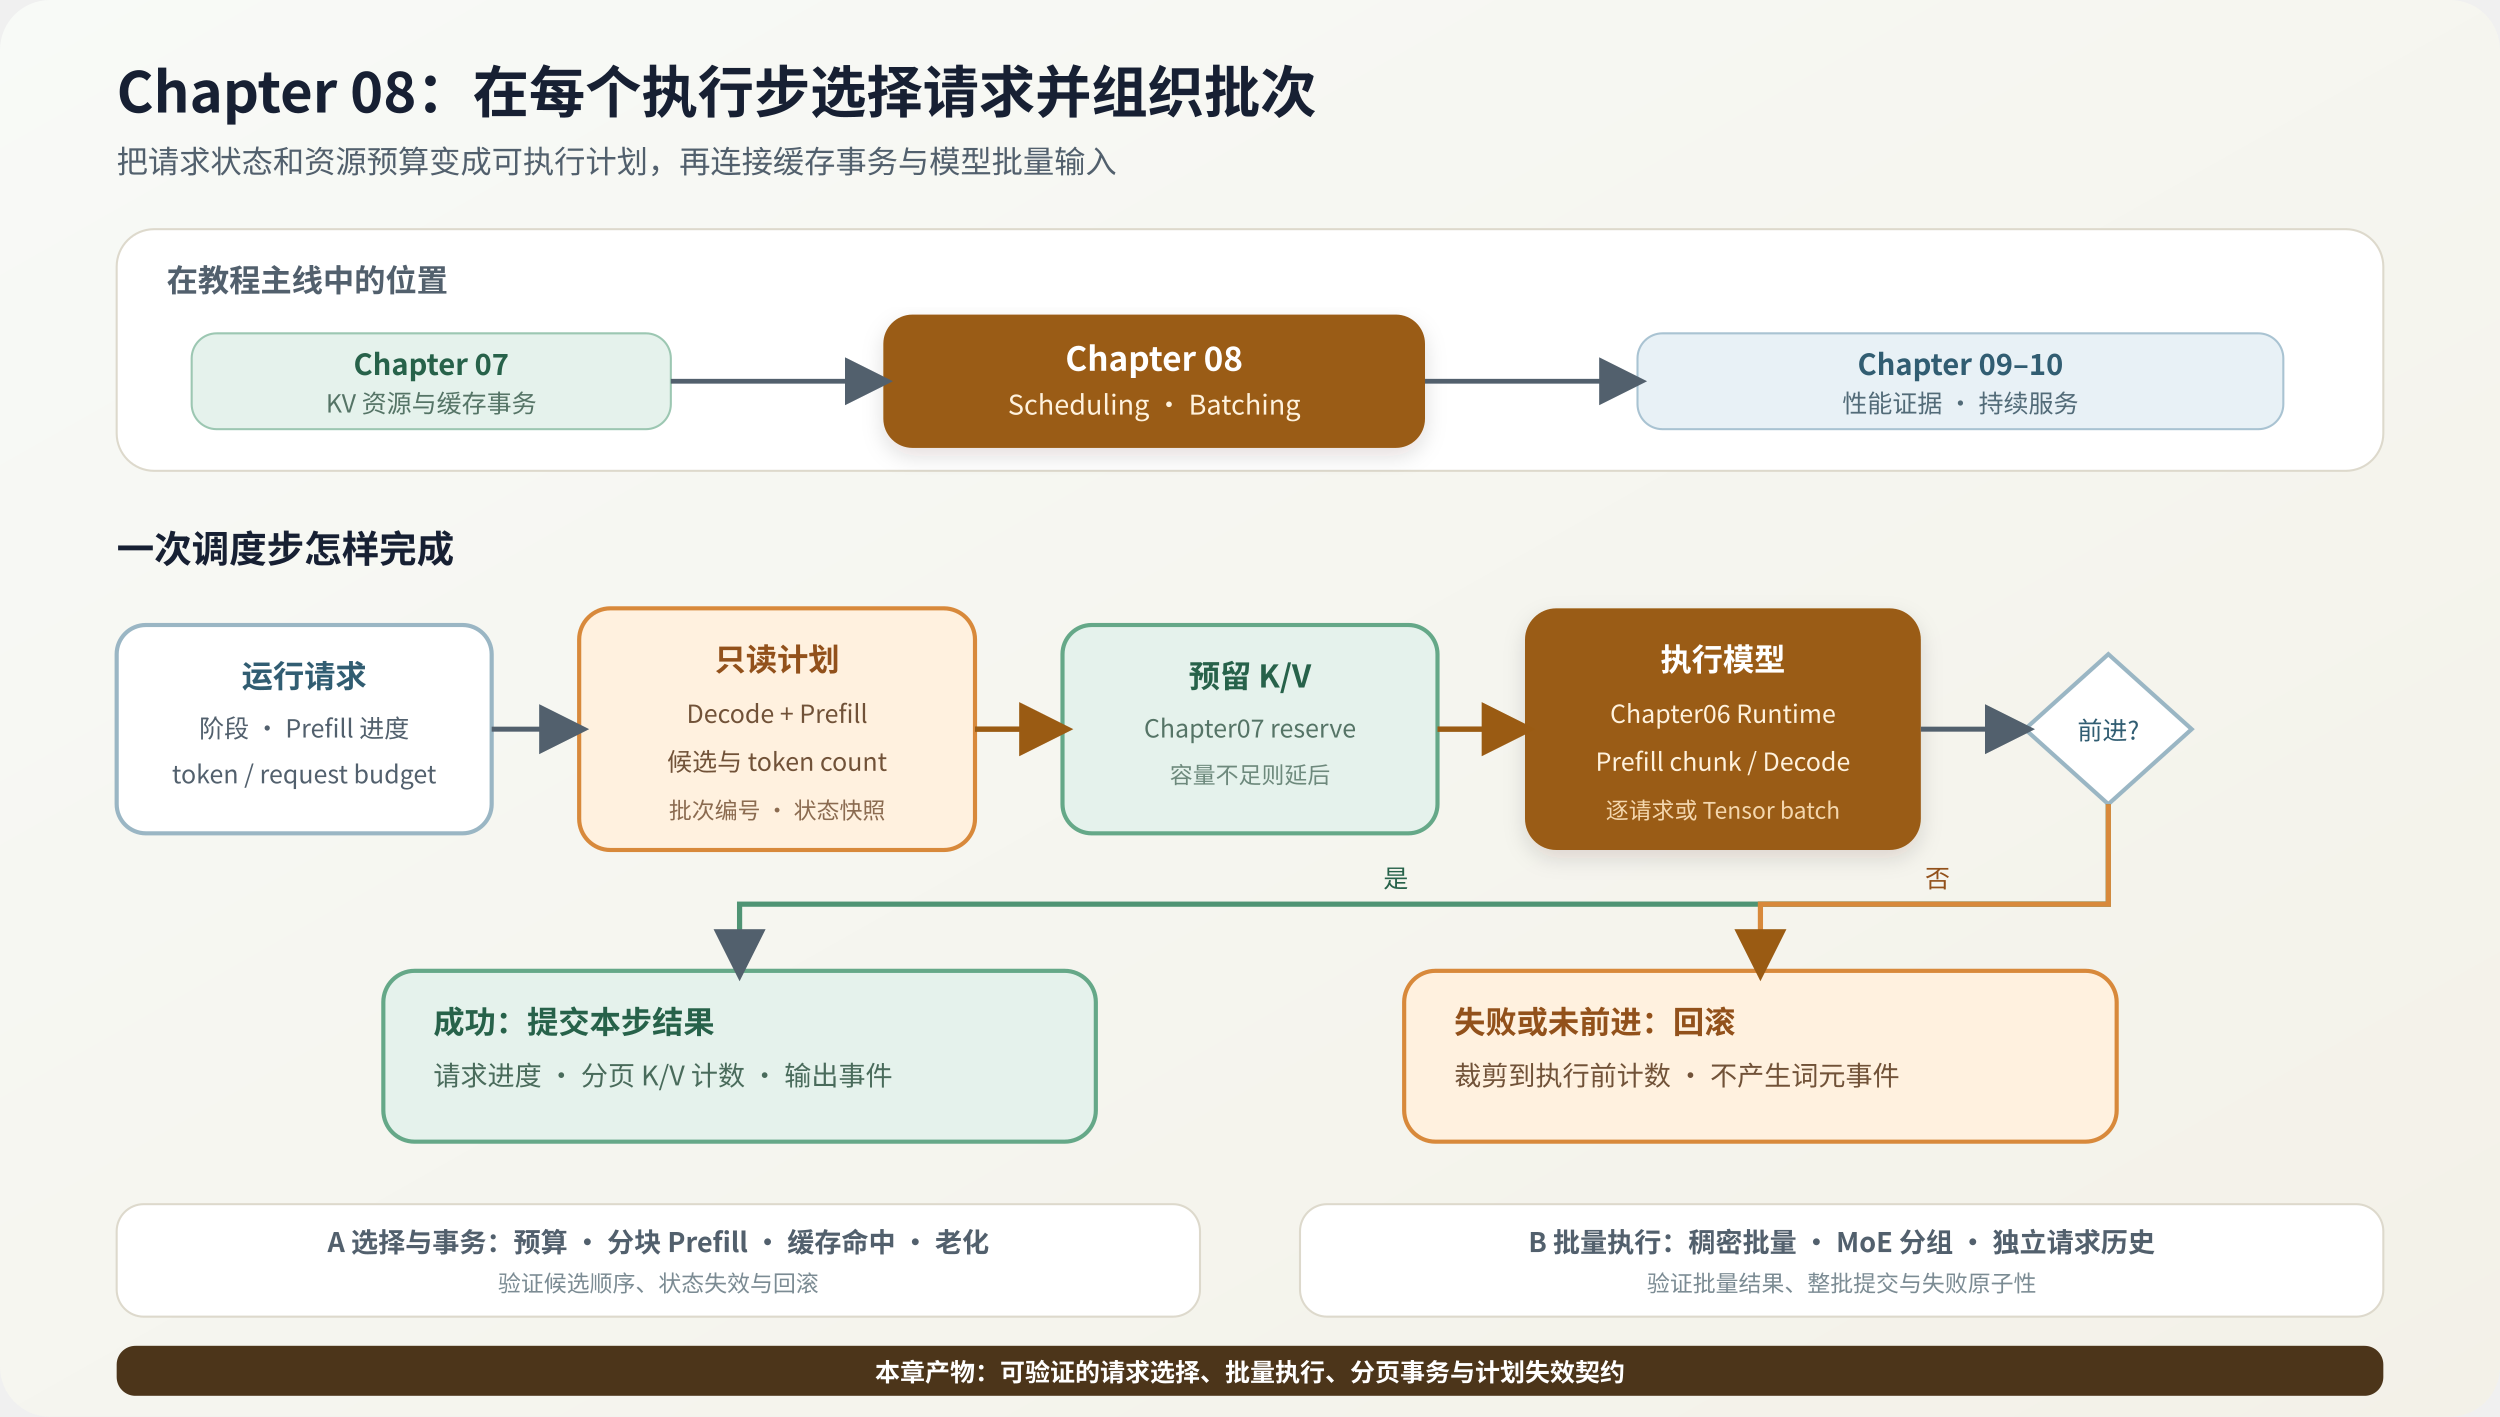
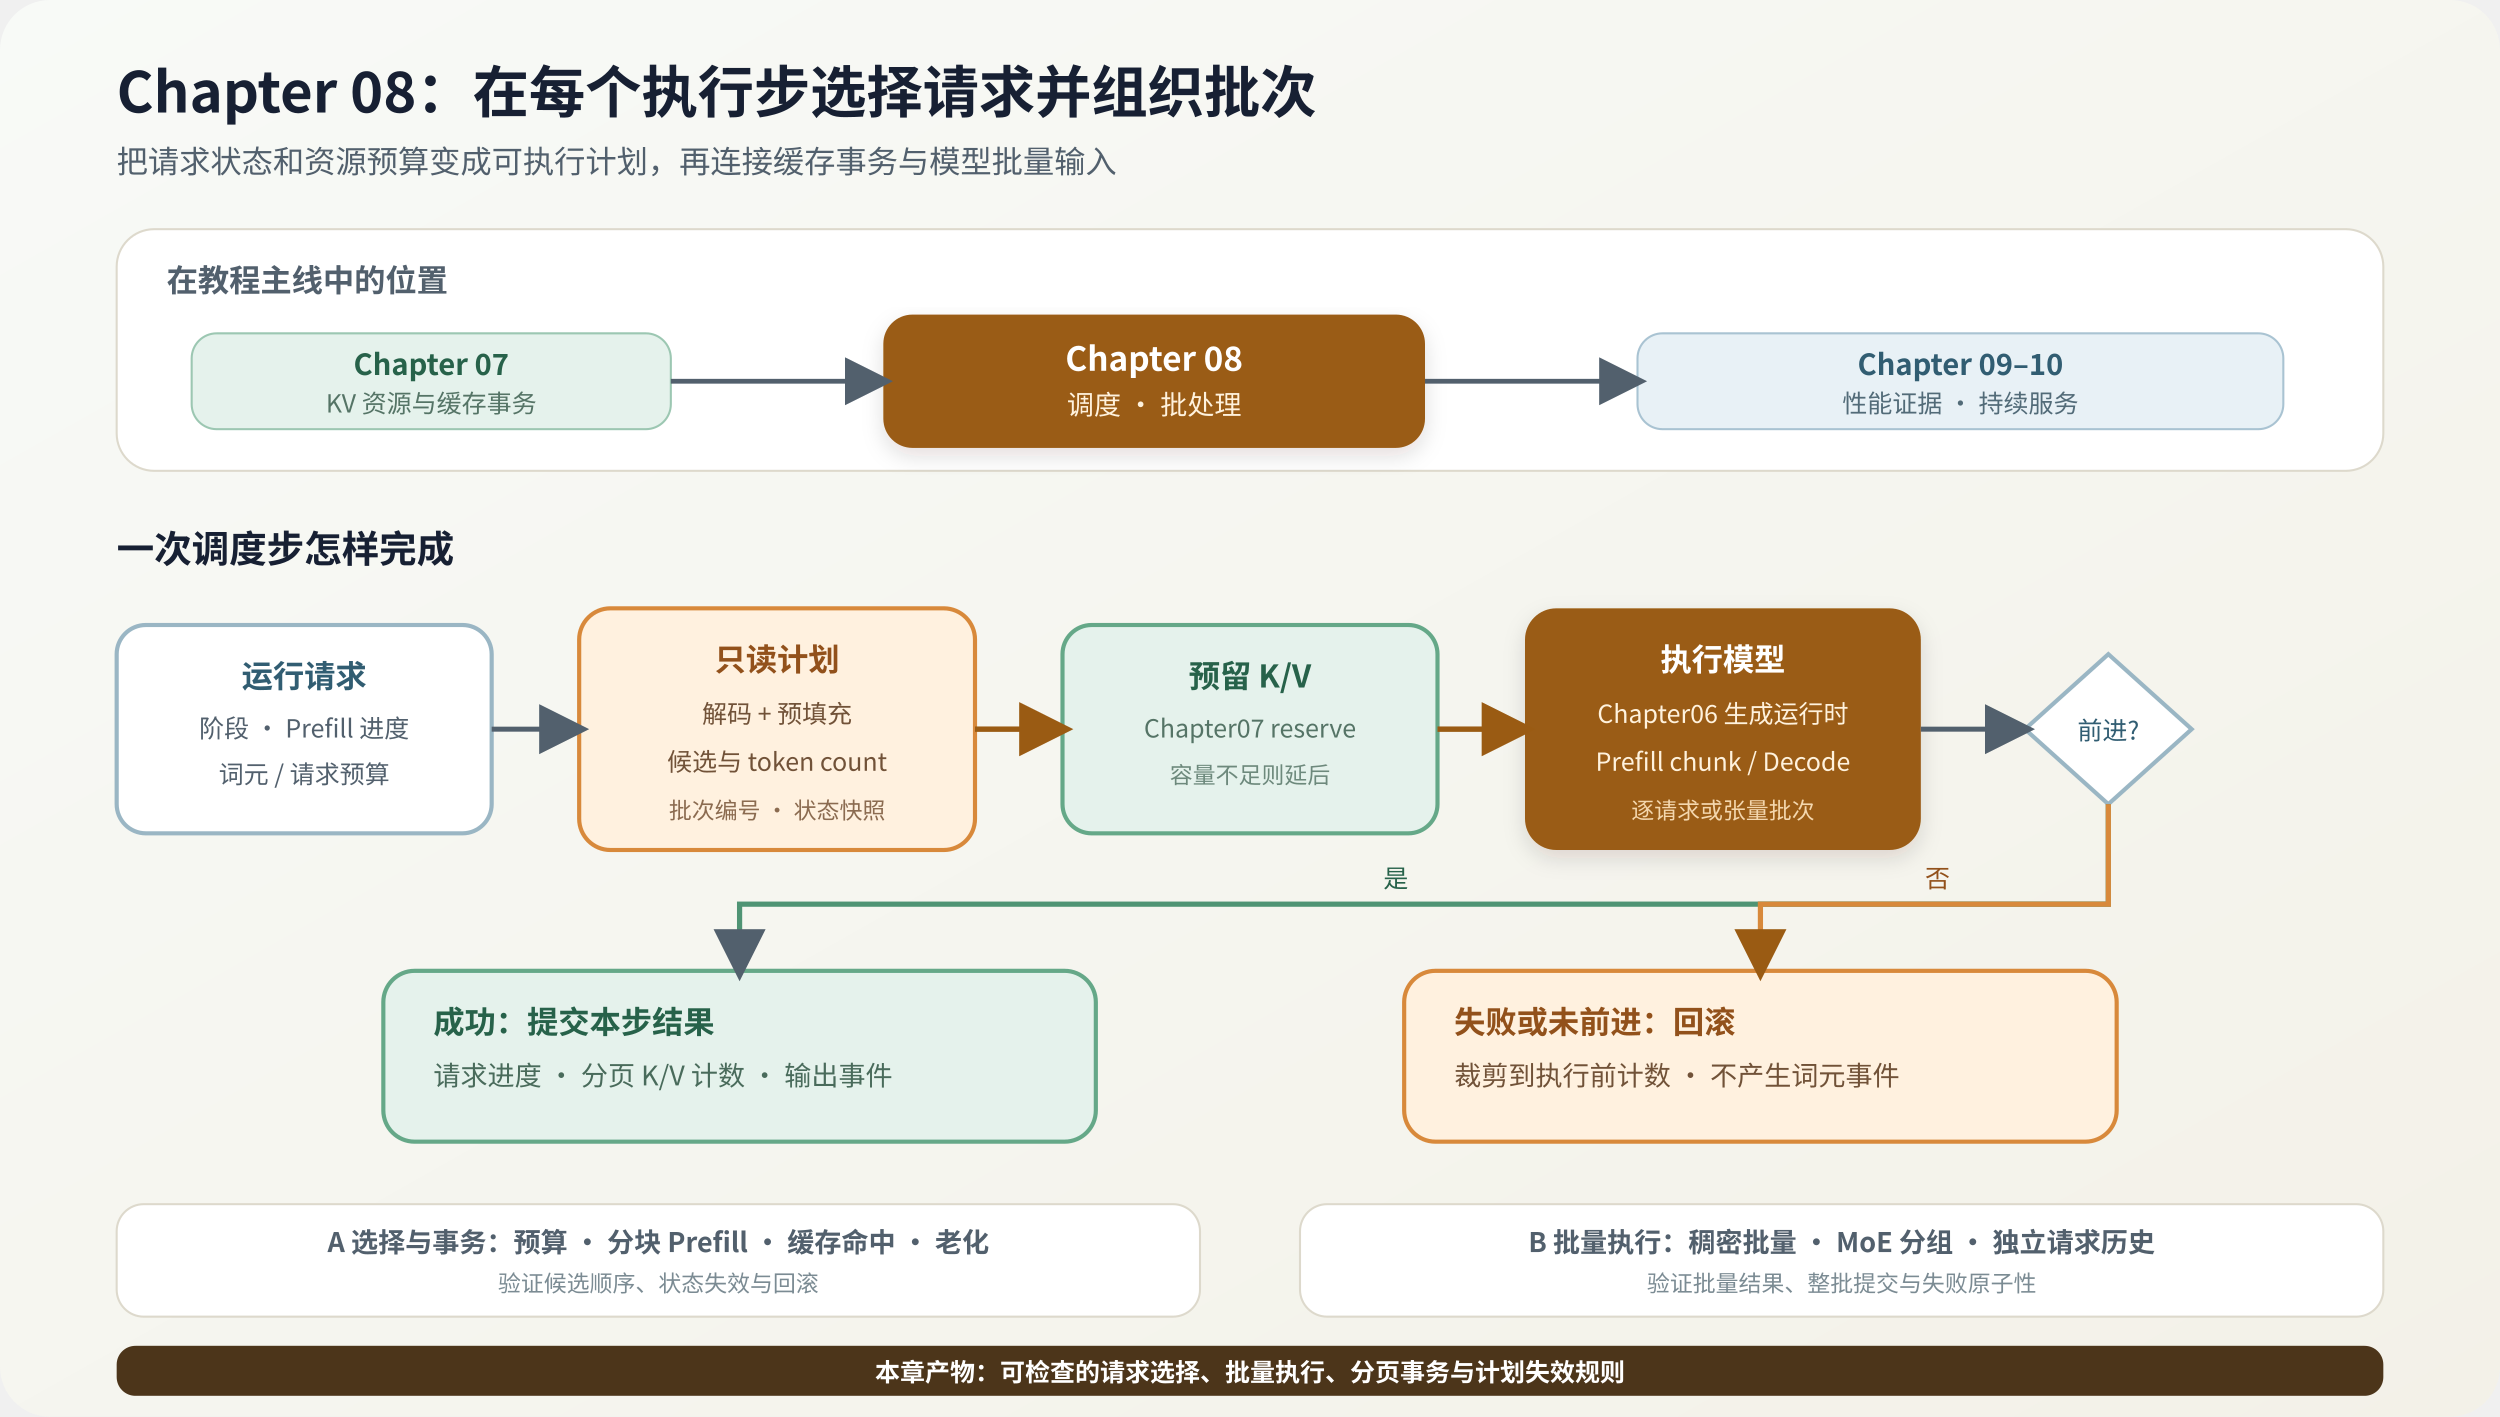
<svg xmlns="http://www.w3.org/2000/svg" viewBox="0 0 1200 680" role="img" aria-labelledby="title desc">
  <defs>
    <style>text { font-family: "Noto Sans CJK SC", "Droid Sans Fallback", sans-serif; }</style>
    <linearGradient id="bg" x1="0" y1="0" x2="1" y2="1">
      <stop offset="0" stop-color="#f8faf7" />
      <stop offset="1" stop-color="#f3f1e8" />
    </linearGradient>
    <marker id="arrow" markerWidth="10" markerHeight="10" refX="8" refY="5" orient="auto">
      <path d="M0 0 L10 5 L0 10 Z" fill="#52606d" />
    </marker>
    <marker id="arrow-main" markerWidth="10" markerHeight="10" refX="8" refY="5" orient="auto">
      <path d="M0 0 L10 5 L0 10 Z" fill="#9a5b13" />
    </marker>
    <filter id="shadow" x="-12%" y="-12%" width="124%" height="132%">
      <feDropShadow dx="0" dy="4" stdDeviation="5" flood-color="#39240c" flood-opacity="0.13" />
    </filter>
  </defs>
  <rect width="1200" height="680" rx="24" fill="url(#bg)" />
  <text x="56" y="54" font-size="27" font-weight="700" fill="#172033">Chapter 08：在每个执行步选择请求并组织批次</text>
  <text x="56" y="83" font-size="15" fill="#52606d">把请求状态和资源预算变成可执行计划，再连接缓存事务与模型批量输入</text>
  <rect x="56" y="110" width="1088" height="116" rx="18" fill="#ffffff" stroke="#ddd9cc" />
  <text x="80" y="140" font-size="15" font-weight="700" fill="#52606d">在教程主线中的位置</text>
  <g text-anchor="middle">
    <rect x="92" y="160" width="230" height="46" rx="12" fill="#e5f2ec" stroke="#9cc7b2" />
    <text x="207" y="180" font-size="14" font-weight="700" fill="#27624a">Chapter 07</text>
    <text x="207" y="198" font-size="12" fill="#557466">KV 资源与缓存事务</text>
    <rect x="424" y="151" width="260" height="64" rx="14" fill="#9a5b13" filter="url(#shadow)" />
    <text x="554" y="178" font-size="16" font-weight="700" fill="#ffffff">Chapter 08</text>
-     <text x="554" y="199" font-size="13" fill="#fff2dd">Scheduling · Batching</text>
+     <text x="554" y="199" font-size="13" fill="#fff2dd">调度 · 批处理</text>
    <rect x="786" y="160" width="310" height="46" rx="12" fill="#e8f1f6" stroke="#a9c3d2" />
    <text x="941" y="180" font-size="14" font-weight="700" fill="#315d72">Chapter 09–10</text>
    <text x="941" y="198" font-size="12" fill="#526b78">性能证据 · 持续服务</text>
  </g>
  <path d="M322 183 H424" fill="none" stroke="#52606d" stroke-width="2.3" marker-end="url(#arrow)" />
  <path d="M684 183 H786" fill="none" stroke="#52606d" stroke-width="2.3" marker-end="url(#arrow)" />
  <text x="56" y="270" font-size="18" font-weight="700" fill="#172033">一次调度步怎样完成</text>
  <g text-anchor="middle">
    <rect x="56" y="300" width="180" height="100" rx="14" fill="#ffffff" stroke="#9ab6c4" stroke-width="2" />
    <text x="146" y="330" font-size="15" font-weight="700" fill="#315d72">运行请求</text>
    <text x="146" y="354" font-size="12" fill="#52606d">阶段 · Prefill 进度</text>
-     <text x="146" y="376" font-size="12" fill="#52606d">token / request budget</text>
+     <text x="146" y="376" font-size="12" fill="#52606d">词元 / 请求预算</text>
    <rect x="278" y="292" width="190" height="116" rx="15" fill="#fff1df" stroke="#d8893b" stroke-width="2" />
    <text x="373" y="322" font-size="15" font-weight="700" fill="#92511b">只读计划</text>
-     <text x="373" y="347" font-size="12" fill="#715238">Decode + Prefill</text>
+     <text x="373" y="347" font-size="12" fill="#715238">解码 + 预填充</text>
    <text x="373" y="370" font-size="12" fill="#715238">候选与 token count</text>
    <text x="373" y="393" font-size="11" fill="#8b6b50">批次编号 · 状态快照</text>
    <rect x="510" y="300" width="180" height="100" rx="14" fill="#e5f2ec" stroke="#65a888" stroke-width="2" />
    <text x="600" y="330" font-size="15" font-weight="700" fill="#27624a">预留 K/V</text>
    <text x="600" y="354" font-size="12" fill="#557466">Chapter07 reserve</text>
    <text x="600" y="376" font-size="11" fill="#6d897c">容量不足则延后</text>
    <rect x="732" y="292" width="190" height="116" rx="15" fill="#9a5b13" filter="url(#shadow)" />
    <text x="827" y="322" font-size="15" font-weight="700" fill="#ffffff">执行模型</text>
-     <text x="827" y="347" font-size="12" fill="#fff2dd">Chapter06 Runtime</text>
+     <text x="827" y="347" font-size="12" fill="#fff2dd">Chapter06 生成运行时</text>
    <text x="827" y="370" font-size="12" fill="#fff2dd">Prefill chunk / Decode</text>
-     <text x="827" y="393" font-size="11" fill="#f4d7ae">逐请求或 Tensor batch</text>
+     <text x="827" y="393" font-size="11" fill="#f4d7ae">逐请求或张量批次</text>
    <path d="M972 350 L1012 314 L1052 350 L1012 386 Z" fill="#ffffff" stroke="#9ab6c4" stroke-width="2" />
    <text x="1012" y="355" font-size="12" fill="#315d72">前进?</text>
  </g>
  <path d="M236 350 H278" fill="none" stroke="#52606d" stroke-width="2.4" marker-end="url(#arrow)" />
  <path d="M468 350 H510" fill="none" stroke="#9a5b13" stroke-width="2.6" marker-end="url(#arrow-main)" />
  <path d="M690 350 H732" fill="none" stroke="#9a5b13" stroke-width="2.6" marker-end="url(#arrow-main)" />
  <path d="M922 350 H972" fill="none" stroke="#52606d" stroke-width="2.4" marker-end="url(#arrow)" />
  <rect x="184" y="466" width="342" height="82" rx="15" fill="#e5f2ec" stroke="#65a888" stroke-width="2" />
  <text x="208" y="496" font-size="15" font-weight="700" fill="#27624a">成功：提交本步结果</text>
  <text x="208" y="521" font-size="13" fill="#496b5b">请求进度 · 分页 K/V 计数 · 输出事件</text>
  <rect x="674" y="466" width="342" height="82" rx="15" fill="#fff1df" stroke="#d8893b" stroke-width="2" />
  <text x="698" y="496" font-size="15" font-weight="700" fill="#92511b">失败或未前进：回滚</text>
  <text x="698" y="521" font-size="13" fill="#715238">裁剪到执行前计数 · 不产生词元事件</text>
  <path d="M1012 386 V434 H355 V466" fill="none" stroke="#4f9474" stroke-width="2.5" marker-end="url(#arrow)" />
  <text x="670" y="426" font-size="12" text-anchor="middle" fill="#27624a">是</text>
  <path d="M1012 386 V434 H845 V466" fill="none" stroke="#d8893b" stroke-width="2.5" marker-end="url(#arrow-main)" />
  <text x="930" y="426" font-size="12" text-anchor="middle" fill="#92511b">否</text>
  <rect x="56" y="578" width="520" height="54" rx="13" fill="#ffffff" stroke="#ddd9cc" />
  <text x="316" y="601" font-size="13" font-weight="700" text-anchor="middle" fill="#52606d">A 选择与事务：预算 · 分块 Prefill · 缓存命中 · 老化</text>
  <text x="316" y="620" font-size="11" text-anchor="middle" fill="#7b8b93">验证候选顺序、状态失效与回滚</text>
  <rect x="624" y="578" width="520" height="54" rx="13" fill="#ffffff" stroke="#ddd9cc" />
  <text x="884" y="601" font-size="13" font-weight="700" text-anchor="middle" fill="#52606d">B 批量执行：稠密批量 · MoE 分组 · 独立请求历史</text>
  <text x="884" y="620" font-size="11" text-anchor="middle" fill="#7b8b93">验证批量结果、整批提交与失败原子性</text>
  <rect x="56" y="646" width="1088" height="24" rx="9" fill="#4c351a" />
-   <text x="600" y="663" font-size="12" font-weight="700" text-anchor="middle" fill="#ffffff">本章产物：可验证的请求选择、批量执行、分页事务与计划失效契约</text>
+   <text x="600" y="663" font-size="12" font-weight="700" text-anchor="middle" fill="#ffffff">本章产物：可检查的请求选择、批量执行、分页事务与计划失效规则</text>
</svg>
